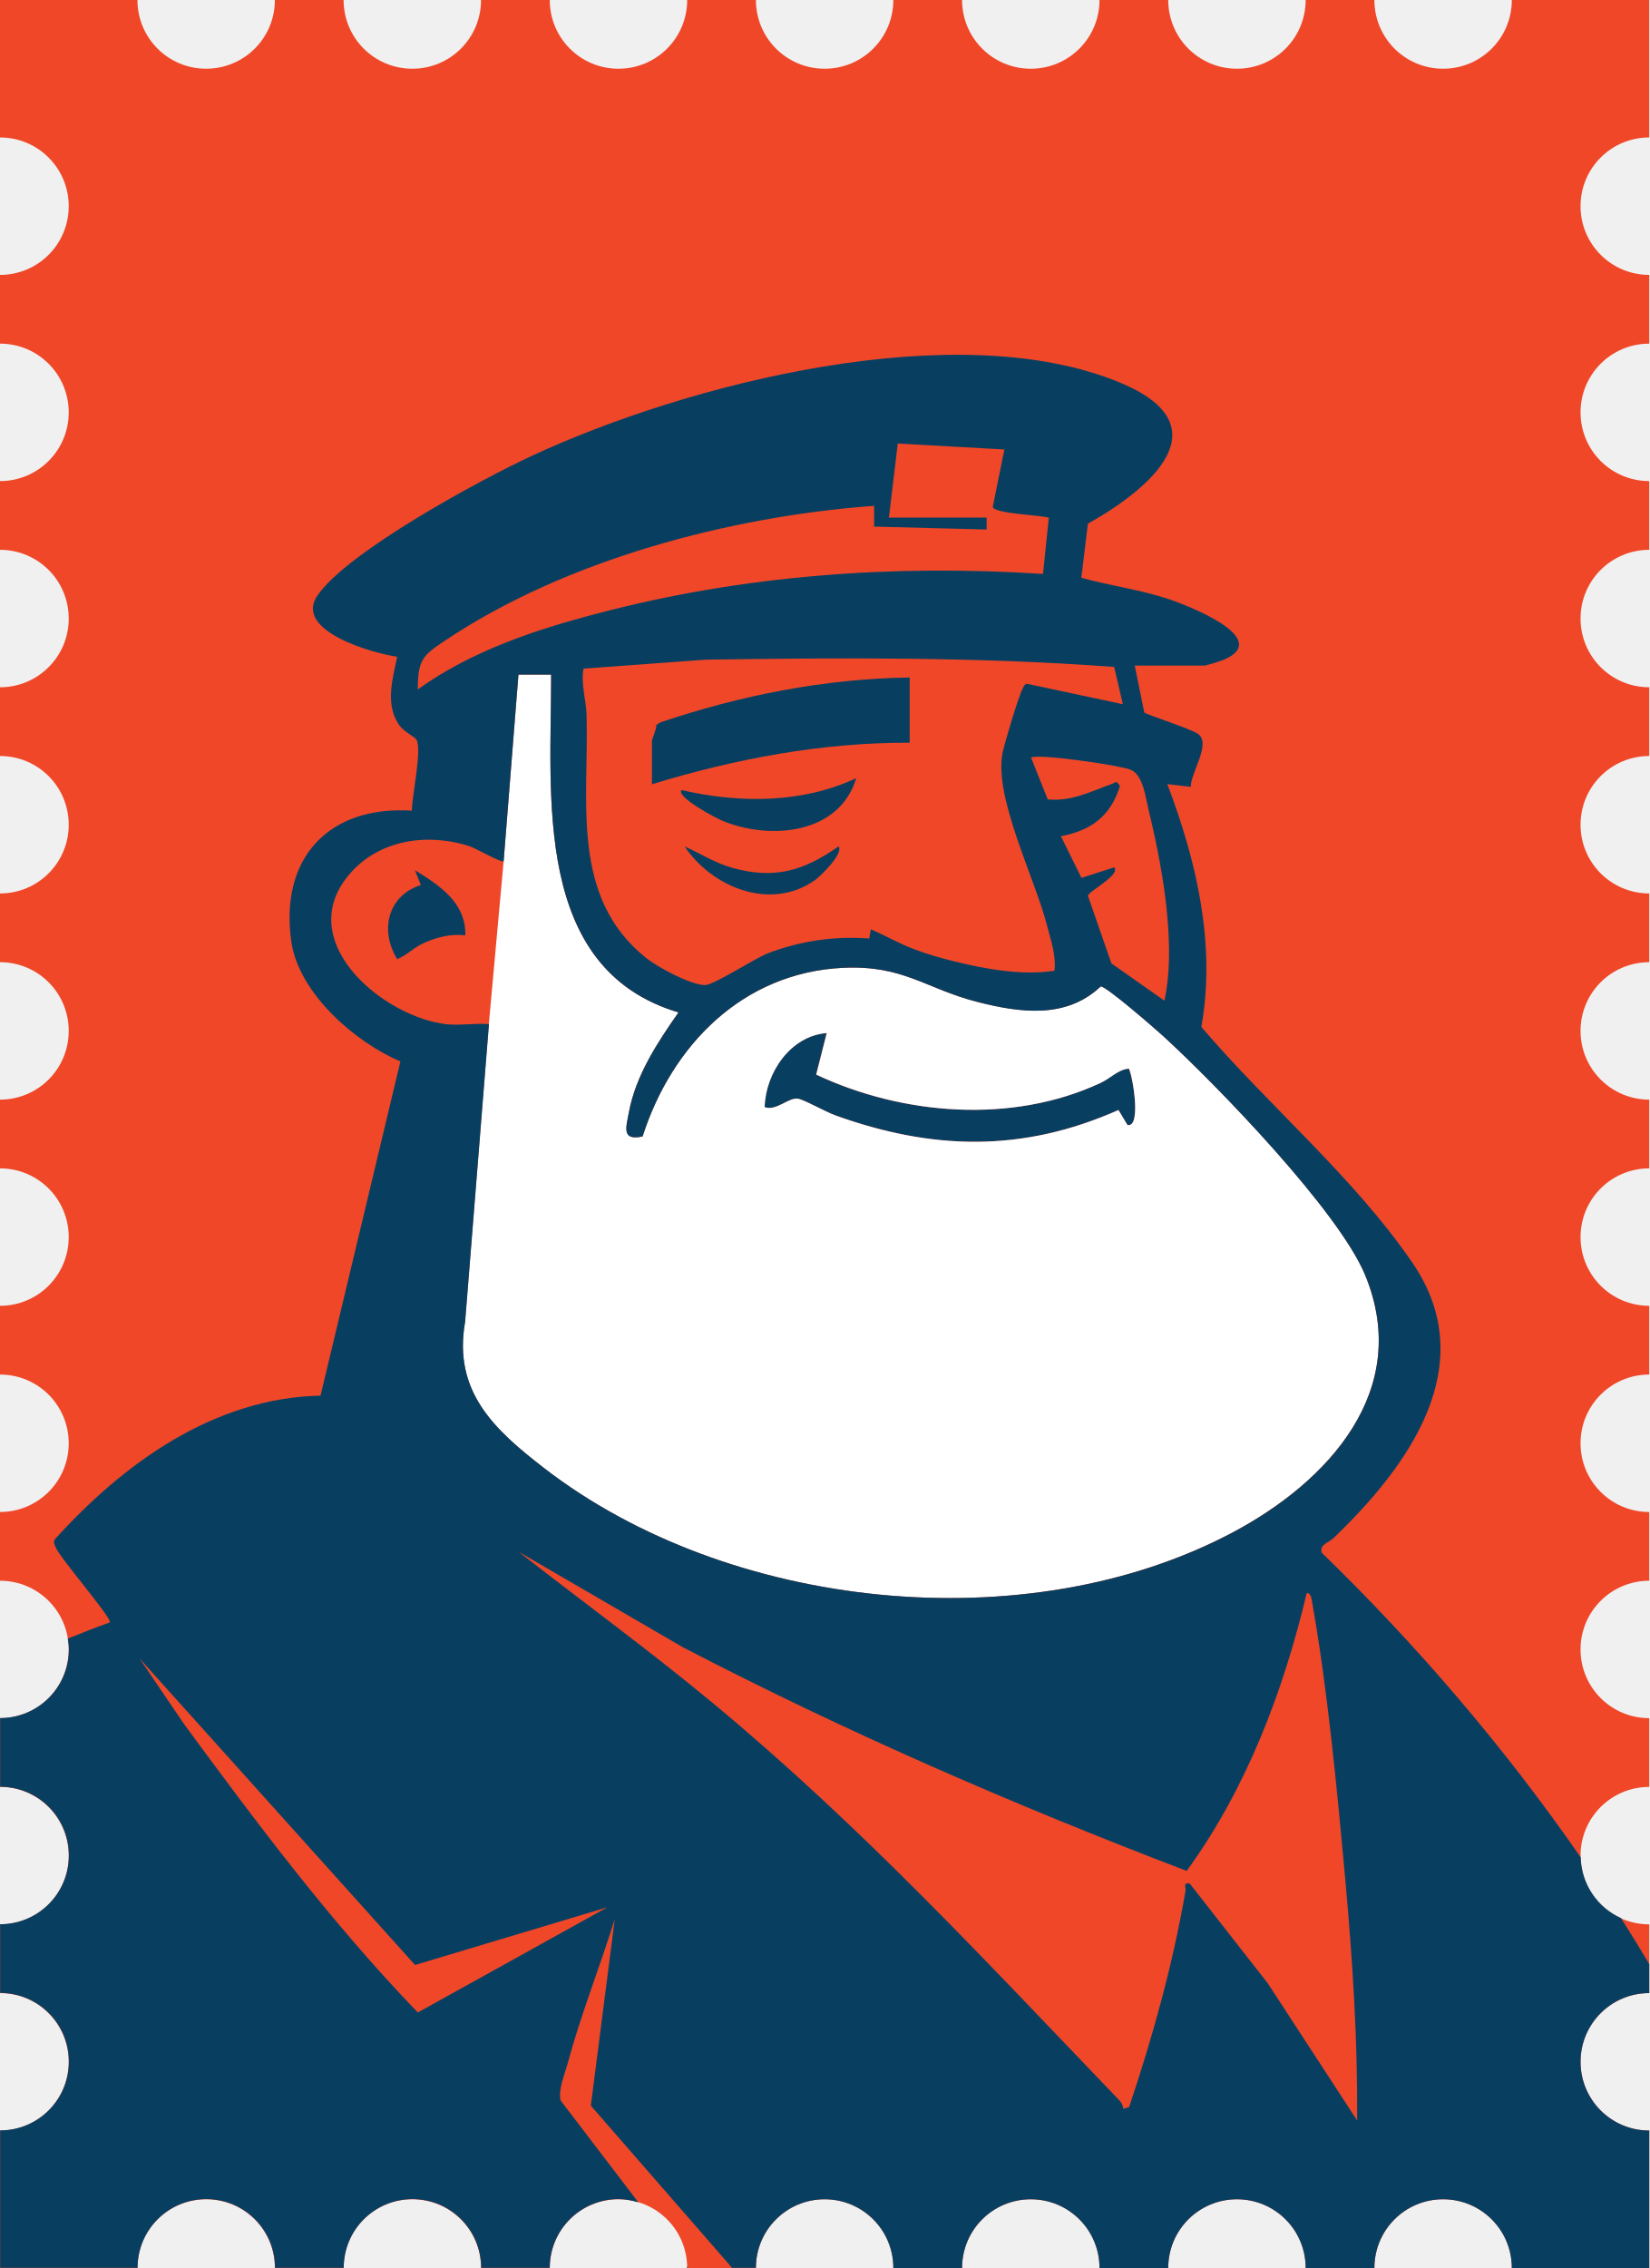
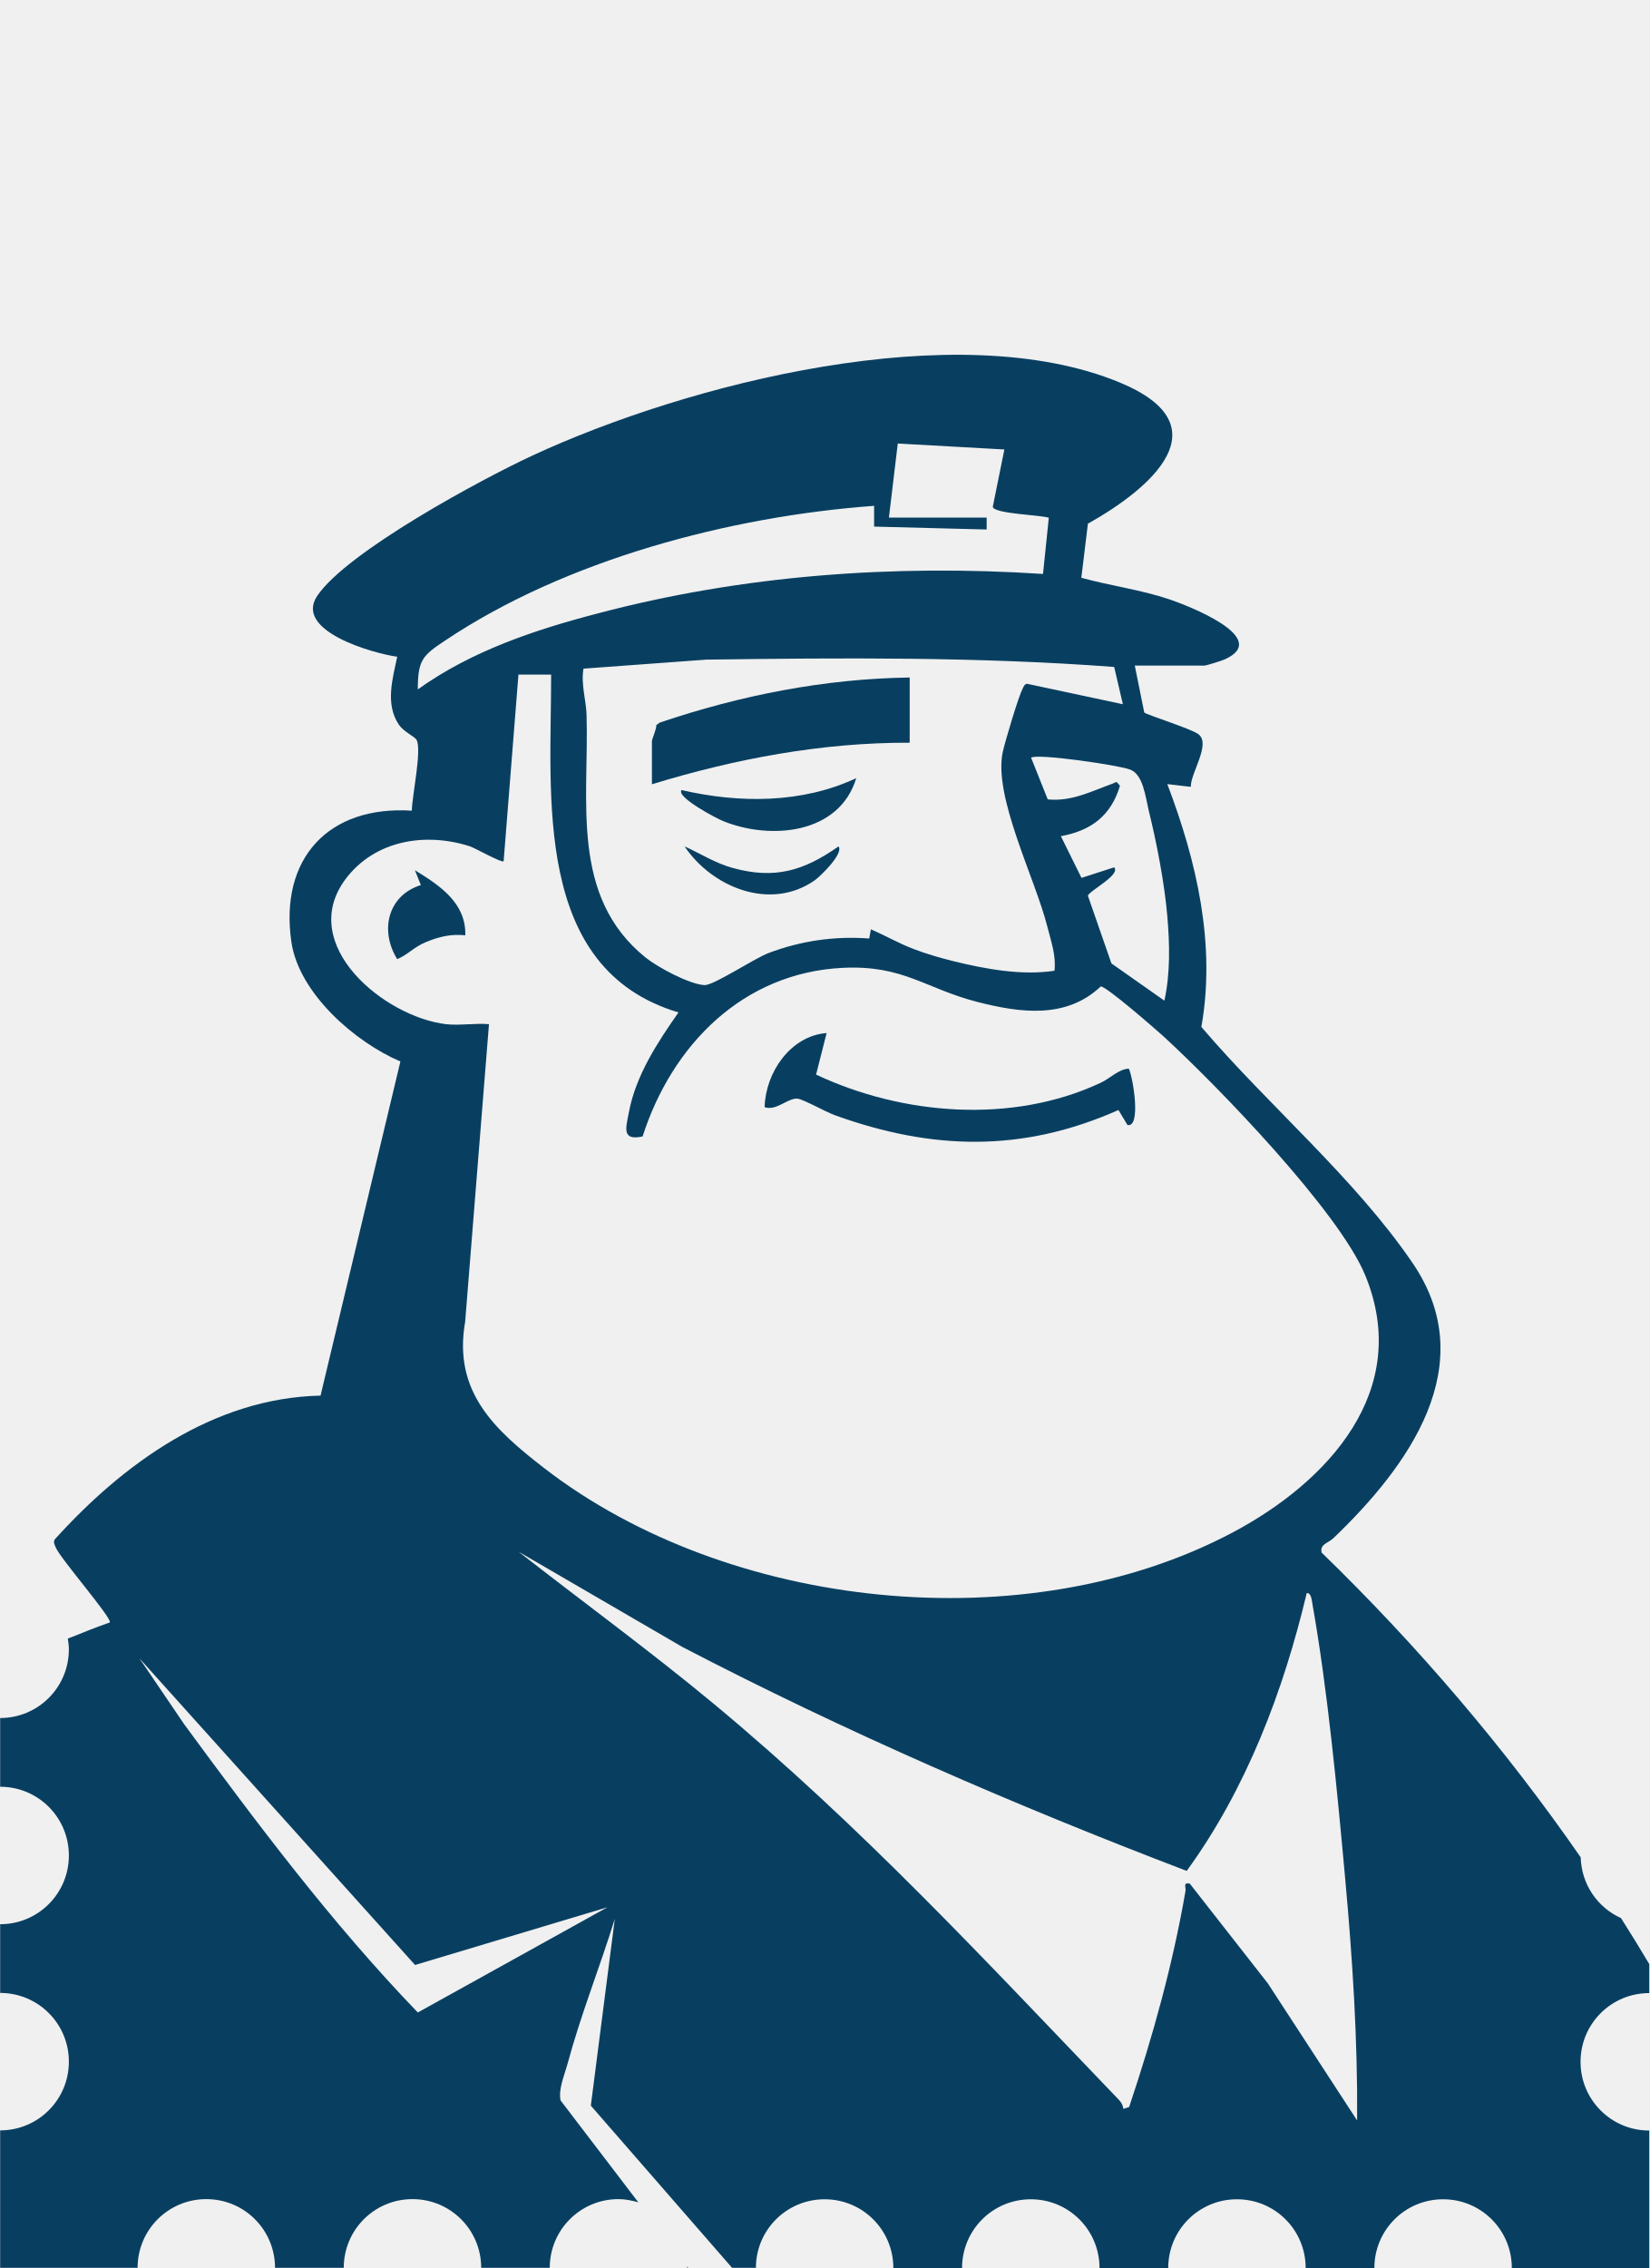
<svg xmlns="http://www.w3.org/2000/svg" version="1.1" id="Layer_1" x="0px" y="0px" viewBox="0 0 108 148.5" style="enable-background:new 0 0 108 148.5;" xml:space="preserve">
-   <path style="fill:#EF4728;" d="M103.5,135c0-2.49,2.01-4.5,4.5-4.5V126c-2.49,0-4.5-2.01-4.5-4.5s2.01-4.5,4.5-4.5v-4.5  c-2.49,0-4.5-2.01-4.5-4.5s2.01-4.5,4.5-4.5V99c-2.49,0-4.5-2.01-4.5-4.5s2.01-4.5,4.5-4.5v-4.5c-2.49,0-4.5-2.01-4.5-4.5  s2.01-4.5,4.5-4.5V72c-2.49,0-4.5-2.01-4.5-4.5s2.01-4.5,4.5-4.5v-4.5c-2.49,0-4.5-2.01-4.5-4.5s2.01-4.5,4.5-4.5V45  c-2.49,0-4.5-2.01-4.5-4.5s2.01-4.5,4.5-4.5v-4.5c-2.49,0-4.5-2.01-4.5-4.5s2.01-4.5,4.5-4.5V18c-2.49,0-4.5-2.01-4.5-4.5  S105.51,9,108,9V0h-9c0,2.49-2.01,4.5-4.5,4.5S90,2.49,90,0h-4.5c0,2.49-2.01,4.5-4.5,4.5S76.5,2.49,76.5,0H72  c0,2.49-2.01,4.5-4.5,4.5S63,2.49,63,0h-4.5c0,2.49-2.01,4.5-4.5,4.5S49.5,2.49,49.5,0H45c0,2.49-2.01,4.5-4.5,4.5S36,2.49,36,0  h-4.5c0,2.49-2.01,4.5-4.5,4.5S22.5,2.49,22.5,0H18c0,2.49-2.01,4.5-4.5,4.5S9,2.49,9,0H0v9c2.49,0,4.5,2.01,4.5,4.5S2.49,18,0,18  v4.5c2.49,0,4.5,2.01,4.5,4.5S2.49,31.5,0,31.5V36c2.49,0,4.5,2.01,4.5,4.5S2.49,45,0,45v4.5c2.49,0,4.5,2.01,4.5,4.5  S2.49,58.5,0,58.5V63c2.49,0,4.5,2.01,4.5,4.5S2.49,72,0,72v4.5c2.49,0,4.5,2.01,4.5,4.5S2.49,85.5,0,85.5V90  c2.49,0,4.5,2.01,4.5,4.5S2.49,99,0,99v4.5c2.49,0,4.5,2.01,4.5,4.5s-2.01,4.5-4.5,4.5v4.5c2.49,0,4.5,2.01,4.5,4.5S2.49,126,0,126  v4.5c2.49,0,4.5,2.01,4.5,4.5s-2.01,4.5-4.5,4.5v9h9c0-2.49,2.01-4.5,4.5-4.5s4.5,2.01,4.5,4.5h4.5c0-2.49,2.01-4.5,4.5-4.5  s4.5,2.01,4.5,4.5H36c0-2.49,2.01-4.5,4.5-4.5s4.5,2.01,4.5,4.5h4.5c0-2.49,2.01-4.5,4.5-4.5s4.5,2.01,4.5,4.5H63  c0-2.49,2.01-4.5,4.5-4.5s4.5,2.01,4.5,4.5h4.5c0-2.49,2.01-4.5,4.5-4.5s4.5,2.01,4.5,4.5H90c0-2.49,2.01-4.5,4.5-4.5  s4.5,2.01,4.5,4.5h9v-9C105.51,139.5,103.5,137.49,103.5,135z" />
  <g>
-     <path style="fill:#EF4728;" d="M73.53,46.11l-6.28-1.34c-0.18,0.04-0.21,0.18-0.28,0.31c-0.28,0.53-1.14,3.43-1.3,4.13   c-0.65,2.92,2.11,8.28,2.91,11.45c0.24,0.95,0.59,1.91,0.47,2.9c-2.12,0.33-4.53-0.11-6.63-0.63c-0.81-0.2-1.75-0.47-2.53-0.77   c-0.98-0.36-1.9-0.9-2.86-1.31l-0.11,0.6c-2.27-0.17-4.47,0.15-6.59,0.95c-0.99,0.38-3.61,2.14-4.21,2.1   c-0.99-0.06-3.04-1.16-3.84-1.8c-4.98-4.01-3.7-10.29-3.87-15.92c-0.03-0.94-0.38-1.99-0.2-3l8.04-0.59   c8.89-0.12,17.81-0.19,26.7,0.48L73.53,46.11z M59.57,44.36c-5.6,0.08-11.09,1.17-16.37,2.94l-0.23,0.16   c0.01,0.3-0.29,0.9-0.29,1.07v2.81c5.46-1.67,11.14-2.74,16.88-2.72v-4.26H59.57z M44.63,51.73c-0.37,0.45,2.35,1.88,2.72,2.03   c3.13,1.27,7.62,0.85,8.72-2.81C52.51,52.62,48.4,52.6,44.63,51.73z M54.91,55.42c-2.28,1.6-4.18,2.17-6.94,1.41   c-1.16-0.32-2.08-0.93-3.15-1.41c1.8,2.68,5.62,4.25,8.52,2.22C53.71,57.38,55.27,55.88,54.91,55.42z" />
-     <path style="fill:#EF4728;" d="M76.25,65.51l-3.47-2.44l-1.54-4.43c0.08-0.32,2.17-1.37,1.72-1.86l-2.14,0.69l-1.35-2.73   c1.97-0.36,3.28-1.33,3.87-3.3c-0.29-0.37-0.22-0.23-0.51-0.13c-1.37,0.49-2.67,1.18-4.22,1.02l-1.09-2.73   c0.4-0.29,5.75,0.49,6.49,0.78c0.84,0.33,0.99,1.8,1.2,2.68c0.52,2.09,1.04,4.79,1.22,6.93C76.61,61.83,76.64,63.69,76.25,65.51z" />
    <path style="fill:#083F61;" d="M54.13,67.64l-0.69,2.72c5.67,2.67,12.84,3.24,18.61,0.55c0.69-0.32,1.18-0.9,1.87-0.94   c0.28,0.58,0.82,3.89-0.09,3.69l-0.59-0.98c-6.28,2.79-12.2,2.64-18.57,0.34c-0.61-0.22-2.02-1.02-2.42-1.08   c-0.63-0.09-1.41,0.83-2.18,0.55C50.13,70.22,51.77,67.82,54.13,67.64z" />
    <path style="fill:#083F61;" d="M30.47,61.24c-0.93-0.1-1.72,0.09-2.57,0.44c-0.81,0.33-1.15,0.81-1.89,1.12   c-1.16-1.87-0.62-4.17,1.55-4.85l-0.39-0.97C28.77,57.96,30.53,59.11,30.47,61.24z" />
    <path style="fill:#083F61;" d="M59.57,44.36v4.27c-5.74-0.02-11.42,1.05-16.88,2.72v-2.81c0-0.17,0.3-0.77,0.29-1.07l0.23-0.16   C48.48,45.53,53.97,44.44,59.57,44.36z" />
    <path style="fill:#083F61;" d="M44.63,51.73c3.77,0.87,7.88,0.89,11.44-0.78c-1.1,3.66-5.59,4.08-8.72,2.81   C46.98,53.62,44.25,52.19,44.63,51.73z" />
    <path style="fill:#083F61;" d="M54.91,55.42c0.36,0.46-1.2,1.97-1.56,2.22c-2.9,2.03-6.72,0.46-8.52-2.22   c1.07,0.48,1.99,1.09,3.15,1.41C50.73,57.59,52.63,57.02,54.91,55.42z" />
-     <g>
-       <path style="fill:#FFFFFF;" d="M89.4,83.5c-1.72-4.2-9.7-12.43-13.24-15.67c-0.51-0.47-3.73-3.27-4.08-3.24    c-2.26,2.13-5.27,1.72-8.05,1.02c-3.45-0.88-4.85-2.43-8.84-2.24c-6.55,0.32-11.2,5.06-13.11,11.04c-1.39,0.29-1.08-0.57-0.9-1.57    c0.44-2.42,1.87-4.58,3.25-6.55c-9.58-2.86-8.33-14.2-8.34-22.12h-2.14l-0.97,12.22l-0.97,10.67l-1.56,19.49    c-0.8,4.57,1.91,7.05,5.18,9.58c12.04,9.3,31.56,11.38,45.08,4.21C86.95,97.03,92.5,91.04,89.4,83.5z M73.83,73.66l-0.59-0.98    c-6.28,2.79-12.2,2.64-18.57,0.34c-0.61-0.22-2.02-1.02-2.42-1.08c-0.63-0.09-1.41,0.83-2.18,0.55c0.07-2.27,1.71-4.67,4.07-4.85    l-0.69,2.72c5.67,2.67,12.84,3.24,18.61,0.55c0.69-0.32,1.18-0.9,1.87-0.94C74.2,70.55,74.74,73.87,73.83,73.66z" />
-     </g>
  </g>
  <g>
    <path style="fill:#083F61;" d="M45.06,148.5l-0.07-0.1c0,0.03,0.01,0.06,0.01,0.1H45.06z" />
    <path style="fill:#083F61;" d="M54,144c2.49,0,4.5,2.01,4.5,4.5H63c0-2.49,2.01-4.5,4.5-4.5s4.5,2.01,4.5,4.5h4.5   c0-2.49,2.01-4.5,4.5-4.5s4.5,2.01,4.5,4.5H90c0-2.49,2.01-4.5,4.5-4.5s4.5,2.01,4.5,4.5h9v-9c-2.49,0-4.5-2.01-4.5-4.5   s2.01-4.5,4.5-4.5v-1.9c-0.6-1.01-1.22-2.02-1.85-3.01c-1.53-0.69-2.59-2.2-2.64-3.98c-4.98-7.19-10.71-13.88-16.96-19.95   c-0.15-0.55,0.44-0.63,0.76-0.94c4.91-4.7,9.75-11.33,5.2-18.01c-3.8-5.58-9.46-10.33-13.84-15.47c0.96-5.4-0.31-10.86-2.23-15.9   l1.54,0.18c-0.03-0.9,1.36-2.83,0.48-3.46c-0.5-0.36-3.41-1.27-3.53-1.41l-0.62-3.07h4.56c0.12,0,1.15-0.32,1.34-0.41   c3.12-1.41-2.55-3.56-3.61-3.92c-1.89-0.64-3.88-0.89-5.79-1.42l0.43-3.54c4.1-2.3,8.94-6.4,2.1-9.24   c-10.7-4.44-28.3,0.06-38.48,4.78c-3.34,1.55-12.15,6.3-14.09,9.19c-1.54,2.3,3.69,3.77,5.24,3.98c-0.3,1.45-0.8,3.1,0.11,4.45   c0.31,0.46,1.02,0.77,1.15,0.98c0.38,0.63-0.3,3.73-0.3,4.65c-5.47-0.35-8.68,3.14-7.89,8.59c0.49,3.37,4.17,6.57,7.14,7.83   l-5.23,21.88c-7,0.15-12.92,4.45-17.41,9.42c-0.1,0.2,0,0.34,0.07,0.52c0.26,0.68,3.73,4.67,3.54,4.91   c-0.93,0.33-1.84,0.69-2.75,1.06c0.04,0.23,0.07,0.46,0.07,0.7c0,2.49-2.01,4.5-4.5,4.5v4.5c2.49,0,4.5,2.01,4.5,4.5   s-2.01,4.5-4.5,4.5v4.5c2.49,0,4.5,2.01,4.5,4.5s-2.01,4.5-4.5,4.5v9h9c0-2.49,2.01-4.5,4.5-4.5s4.5,2.01,4.5,4.5h4.5   c0-2.49,2.01-4.5,4.5-4.5s4.5,2.01,4.5,4.5H36c0-2.49,2.01-4.5,4.5-4.5c0.45,0,0.88,0.09,1.3,0.21l-5.09-6.67   c-0.16-0.72,0.25-1.65,0.45-2.38c0.86-3.21,2.12-6.34,3.1-9.51l-1.57,12.23l9.25,10.62h1.56C49.5,146.01,51.51,144,54,144z    M75.22,53.06c0.52,2.09,1.04,4.79,1.22,6.93c0.16,1.85,0.2,3.71-0.19,5.53l-3.47-2.44l-1.54-4.43c0.08-0.32,2.17-1.37,1.72-1.86   l-2.14,0.69l-1.35-2.73c1.97-0.36,3.28-1.33,3.87-3.3c-0.29-0.37-0.22-0.23-0.51-0.13c-1.37,0.49-2.67,1.18-4.22,1.02l-1.09-2.73   c0.4-0.29,5.75,0.49,6.49,0.78C74.86,50.71,75.01,52.18,75.22,53.06z M72.96,43.67l0.57,2.44l-6.28-1.34   c-0.18,0.04-0.21,0.18-0.28,0.31c-0.28,0.53-1.14,3.43-1.3,4.13c-0.65,2.92,2.11,8.28,2.91,11.45c0.24,0.95,0.59,1.91,0.47,2.9   c-2.12,0.33-4.53-0.11-6.63-0.63c-0.81-0.2-1.75-0.47-2.53-0.77c-0.98-0.36-1.9-0.9-2.86-1.31l-0.11,0.6   c-2.27-0.17-4.47,0.15-6.59,0.95c-0.99,0.38-3.61,2.14-4.21,2.1c-0.99-0.06-3.04-1.16-3.84-1.8c-4.98-4.01-3.7-10.29-3.87-15.92   c-0.03-0.94-0.38-1.99-0.2-3l8.04-0.59C55.16,43.07,64.08,43,72.96,43.67z M27.36,45.14c0-1.93,0.32-2.22,1.76-3.18   c7.91-5.31,18.69-8.15,28.12-8.84v1.36l7.37,0.19v-0.78h-6.4l0.58-4.85l6.98,0.39l-0.76,3.76c0.13,0.46,3.09,0.52,3.67,0.71   l-0.38,3.68c-9.77-0.64-19.68,0.08-29.14,2.58C35.01,41.24,30.86,42.63,27.36,45.14z M22.62,57.57c1.9-2.54,5.2-3.1,8.14-2.16   c0.36,0.12,2.1,1.11,2.22,0.98l0.97-12.22h2.14c0.01,7.92-1.24,19.26,8.34,22.12c-1.38,1.97-2.8,4.13-3.25,6.55   c-0.19,1.01-0.49,1.87,0.9,1.57c1.92-5.98,6.56-10.72,13.11-11.04c3.99-0.19,5.39,1.36,8.84,2.24c2.78,0.71,5.79,1.12,8.05-1.02   c0.35-0.03,3.57,2.78,4.08,3.24C79.7,71.07,87.67,79.31,89.4,83.5c3.1,7.54-2.44,13.53-8.68,16.84   c-13.52,7.17-33.04,5.09-45.08-4.21c-3.27-2.53-5.98-5.01-5.18-9.58l1.56-19.49c-0.9-0.08-1.93,0.1-2.81,0   C25.16,66.58,19.43,61.86,22.62,57.57z M27.36,131.77c-5.62-5.83-10.5-12.34-15.29-18.86l-2.94-4.33l18.05,20.08l12.6-3.78   L27.36,131.77z M33.96,101.6l10.73,6.24c10.69,5.56,21.76,10.36,33.02,14.66c3.9-5.36,6.33-11.76,7.86-18.19   c0.3-0.03,0.33,0.49,0.37,0.7c1,5.63,1.63,12.29,2.15,18.02c0.48,5.25,0.82,10.54,0.78,15.81l-5.85-8.98l-5.11-6.53   c-0.46-0.08-0.24,0.21-0.28,0.49c-0.83,4.81-2.14,9.52-3.69,14.14l-0.38,0.12c-0.02-0.23-0.13-0.42-0.28-0.58   c-8.75-9.11-16.81-17.87-26.6-25.99C42.53,108.07,38.18,104.9,33.96,101.6z" />
  </g>
</svg>
